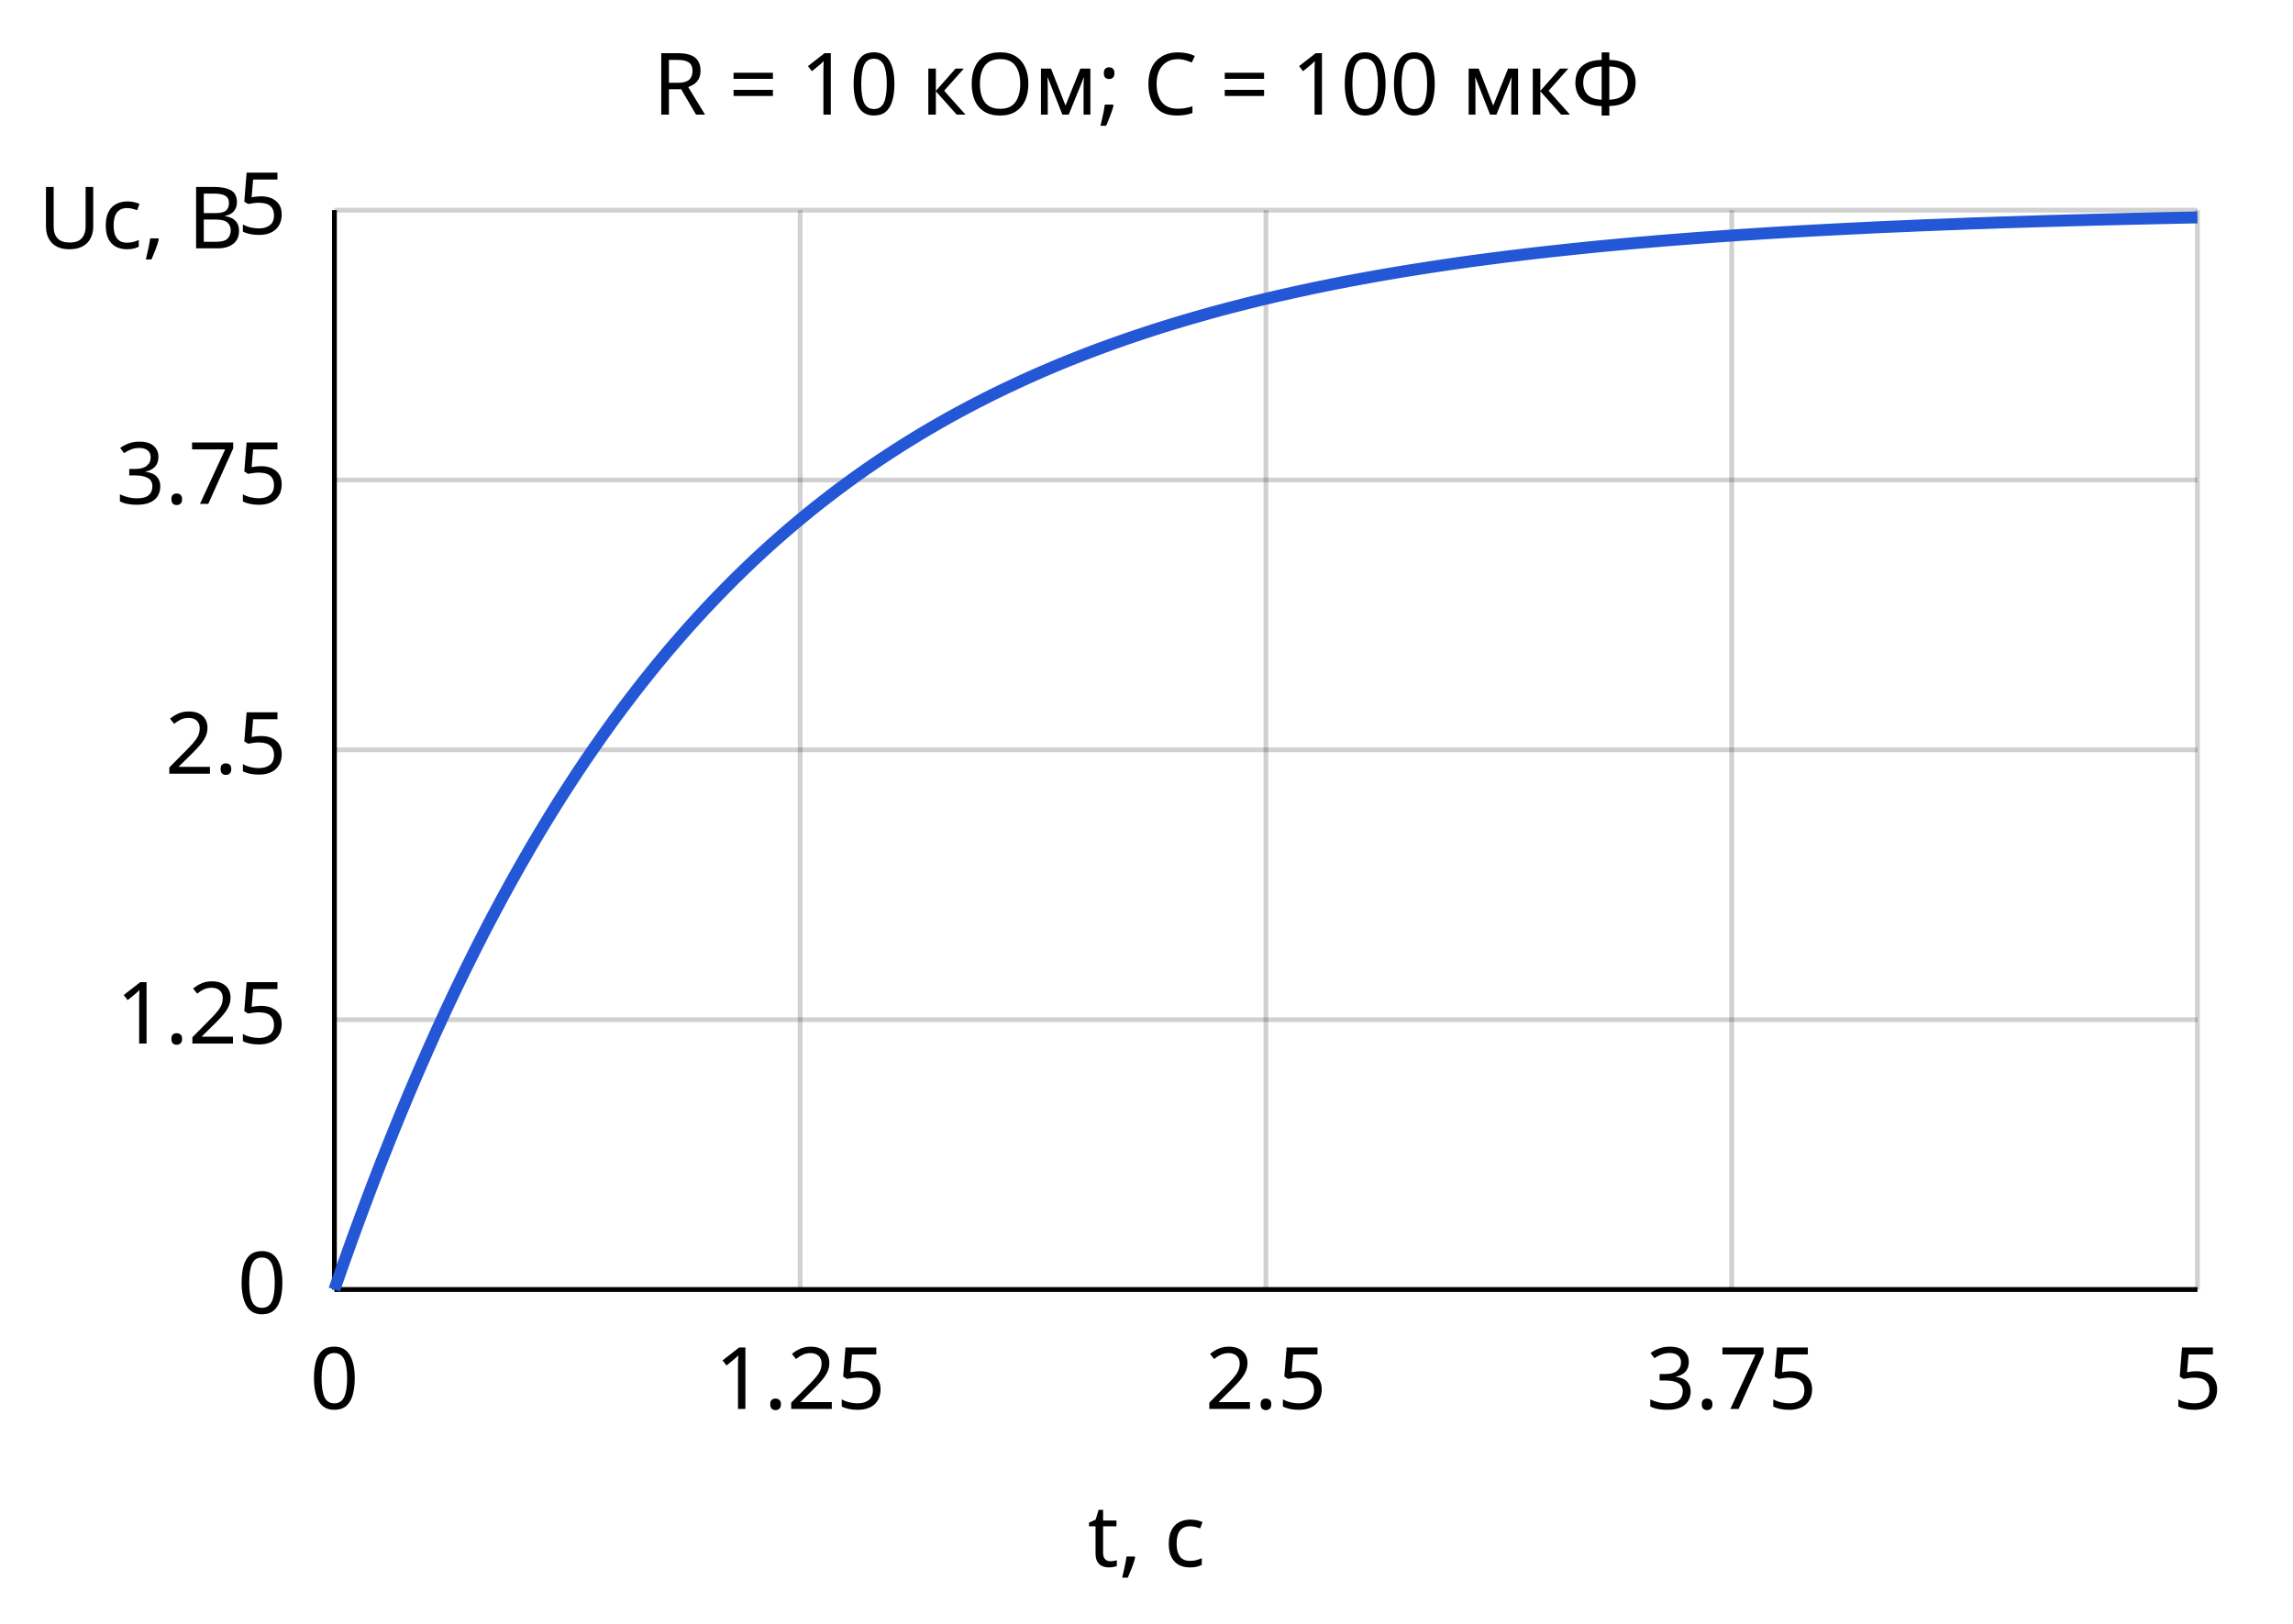
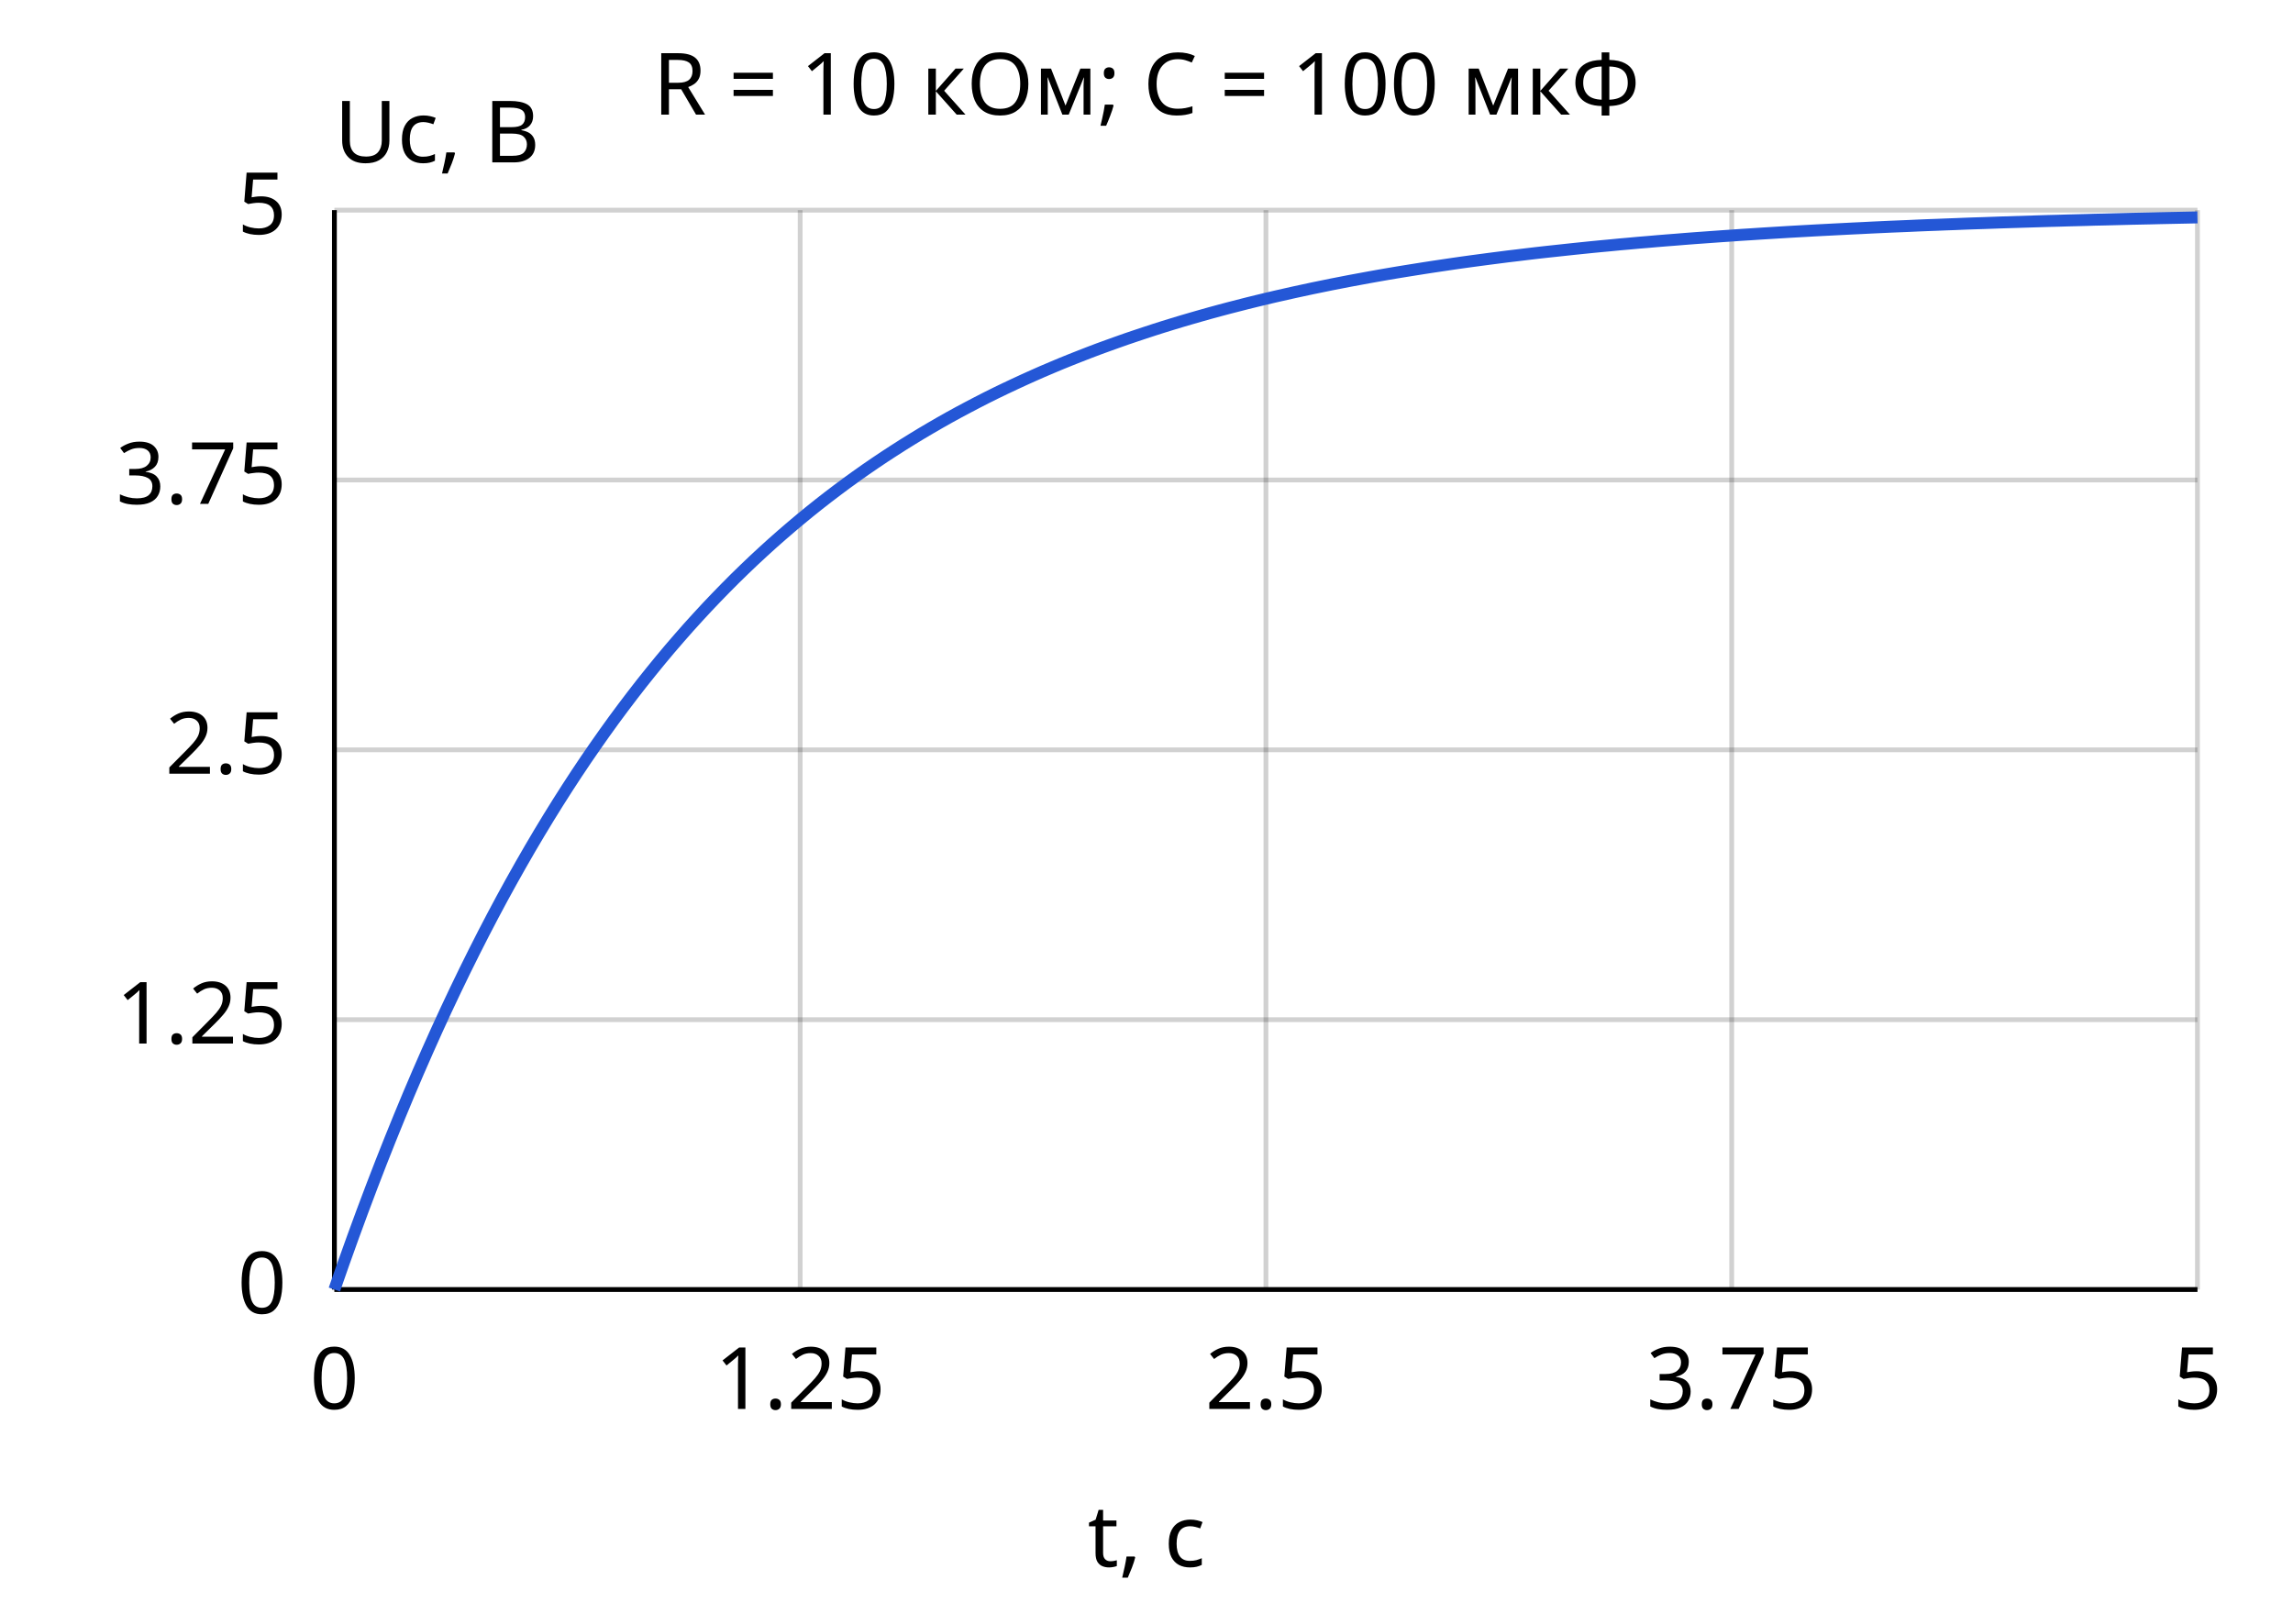
<svg xmlns="http://www.w3.org/2000/svg" viewBox="0 0 480 340" role="img">
  <defs>
    <marker id="arrow" viewBox="0 0 10 10" refX="8" refY="5" markerWidth="7" markerHeight="7" orient="auto-start-reverse">
      <path d="M0 0L10 5L0 10" fill="currentColor" />
    </marker>
  </defs>
  <g font-family="system-ui" font-size="18" fill="currentColor" stroke="none">
    <text x="240" y="24" text-anchor="middle">R = 10 кОм; C = 100 мкФ</text>
    <text x="240" y="328" text-anchor="middle">t, с</text>
-     <text x="8" y="52">Uc, В</text>
+     <text x="70" y="34">Uc, В</text>
    <line x1="70" y1="44" x2="70" y2="270" stroke="currentColor" opacity=".18" />
    <line x1="70" y1="270" x2="460" y2="270" stroke="currentColor" opacity=".18" />
    <text x="70" y="295" text-anchor="middle">0</text>
    <text x="60" y="275" text-anchor="end">0</text>
    <line x1="167.5" y1="44" x2="167.5" y2="270" stroke="currentColor" opacity=".18" />
    <line x1="70" y1="213.5" x2="460" y2="213.5" stroke="currentColor" opacity=".18" />
    <text x="167.5" y="295" text-anchor="middle">1.25</text>
    <text x="60" y="218.5" text-anchor="end">1.25</text>
    <line x1="265" y1="44" x2="265" y2="270" stroke="currentColor" opacity=".18" />
    <line x1="70" y1="157" x2="460" y2="157" stroke="currentColor" opacity=".18" />
    <text x="265" y="295" text-anchor="middle">2.5</text>
    <text x="60" y="162" text-anchor="end">2.5</text>
    <line x1="362.5" y1="44" x2="362.5" y2="270" stroke="currentColor" opacity=".18" />
    <line x1="70" y1="100.5" x2="460" y2="100.5" stroke="currentColor" opacity=".18" />
    <text x="362.5" y="295" text-anchor="middle">3.75</text>
    <text x="60" y="105.5" text-anchor="end">3.75</text>
    <line x1="460" y1="44" x2="460" y2="270" stroke="currentColor" opacity=".18" />
    <line x1="70" y1="44" x2="460" y2="44" stroke="currentColor" opacity=".18" />
    <text x="460" y="295" text-anchor="middle">5</text>
    <text x="60" y="49" text-anchor="end">5</text>
    <line x1="70" y1="44" x2="70" y2="270" stroke="currentColor" />
    <line x1="70" y1="270" x2="460" y2="270" stroke="currentColor" />
    <polyline points="70.00,270.00 71.95,264.42 73.90,258.98 75.85,253.67 77.80,248.49 79.75,243.44 81.70,238.52 83.65,233.72 85.60,229.03 87.55,224.46 89.50,220.01 91.45,215.66 93.40,211.42 95.35,207.29 97.30,203.26 99.25,199.33 101.20,195.49 103.15,191.75 105.10,188.10 107.05,184.55 109.00,181.08 110.95,177.69 112.90,174.39 114.85,171.17 116.80,168.03 118.75,164.97 120.70,161.98 122.65,159.07 124.60,156.23 126.55,153.46 128.50,150.75 130.45,148.12 132.40,145.55 134.35,143.04 136.30,140.60 138.25,138.21 140.20,135.88 142.15,133.62 144.10,131.40 146.05,129.25 148.00,127.14 149.95,125.09 151.90,123.09 153.85,121.13 155.80,119.23 157.75,117.37 159.70,115.56 161.65,113.79 163.60,112.07 165.55,110.39 167.50,108.75 169.45,107.15 171.40,105.59 173.35,104.07 175.30,102.59 177.25,101.14 179.20,99.73 181.15,98.35 183.10,97.01 185.05,95.70 187.00,94.43 188.95,93.18 190.90,91.97 192.85,90.78 194.80,89.63 196.75,88.50 198.70,87.40 200.65,86.33 202.60,85.29 204.55,84.27 206.50,83.27 208.45,82.30 210.40,81.36 212.35,80.44 214.30,79.54 216.25,78.66 218.20,77.80 220.15,76.97 222.10,76.15 224.05,75.36 226.00,74.59 227.95,73.83 229.90,73.09 231.85,72.38 233.80,71.68 235.75,70.99 237.70,70.33 239.65,69.68 241.60,69.04 243.55,68.42 245.50,67.82 247.45,67.23 249.40,66.66 251.35,66.10 253.30,65.55 255.25,65.02 257.20,64.50 259.15,64.00 261.10,63.50 263.05,63.02 265.00,62.55 266.95,62.09 268.90,61.65 270.85,61.21 272.80,60.79 274.75,60.37 276.70,59.97 278.65,59.57 280.60,59.19 282.55,58.81 284.50,58.45 286.45,58.09 288.40,57.74 290.35,57.40 292.30,57.07 294.25,56.75 296.20,56.44 298.15,56.13 300.10,55.83 302.05,55.54 304.00,55.25 305.95,54.97 307.90,54.70 309.85,54.44 311.80,54.18 313.75,53.93 315.70,53.68 317.65,53.45 319.60,53.21 321.55,52.98 323.50,52.76 325.45,52.55 327.40,52.34 329.35,52.13 331.30,51.93 333.25,51.73 335.20,51.54 337.15,51.36 339.10,51.17 341.05,51.00 343.00,50.82 344.95,50.66 346.90,50.49 348.85,50.33 350.80,50.18 352.75,50.02 354.70,49.87 356.65,49.73 358.60,49.59 360.55,49.45 362.50,49.32 364.45,49.18 366.40,49.06 368.35,48.93 370.30,48.81 372.25,48.69 374.20,48.57 376.15,48.46 378.10,48.35 380.05,48.24 382.00,48.14 383.95,48.04 385.90,47.94 387.85,47.84 389.80,47.75 391.75,47.65 393.70,47.56 395.65,47.47 397.60,47.39 399.55,47.31 401.50,47.22 403.45,47.14 405.40,47.07 407.35,46.99 409.30,46.92 411.25,46.84 413.20,46.77 415.15,46.71 417.10,46.64 419.05,46.57 421.00,46.51 422.95,46.45 424.90,46.39 426.85,46.33 428.80,46.27 430.75,46.22 432.70,46.16 434.65,46.11 436.60,46.06 438.55,46.00 440.50,45.96 442.45,45.91 444.40,45.86 446.35,45.81 448.30,45.77 450.25,45.73 452.20,45.68 454.15,45.64 456.10,45.60 458.05,45.56 460.00,45.52" fill="none" stroke="var(--accent, #2457d6)" stroke-width="2.5" stroke-dasharray="" />
  </g>
</svg>
